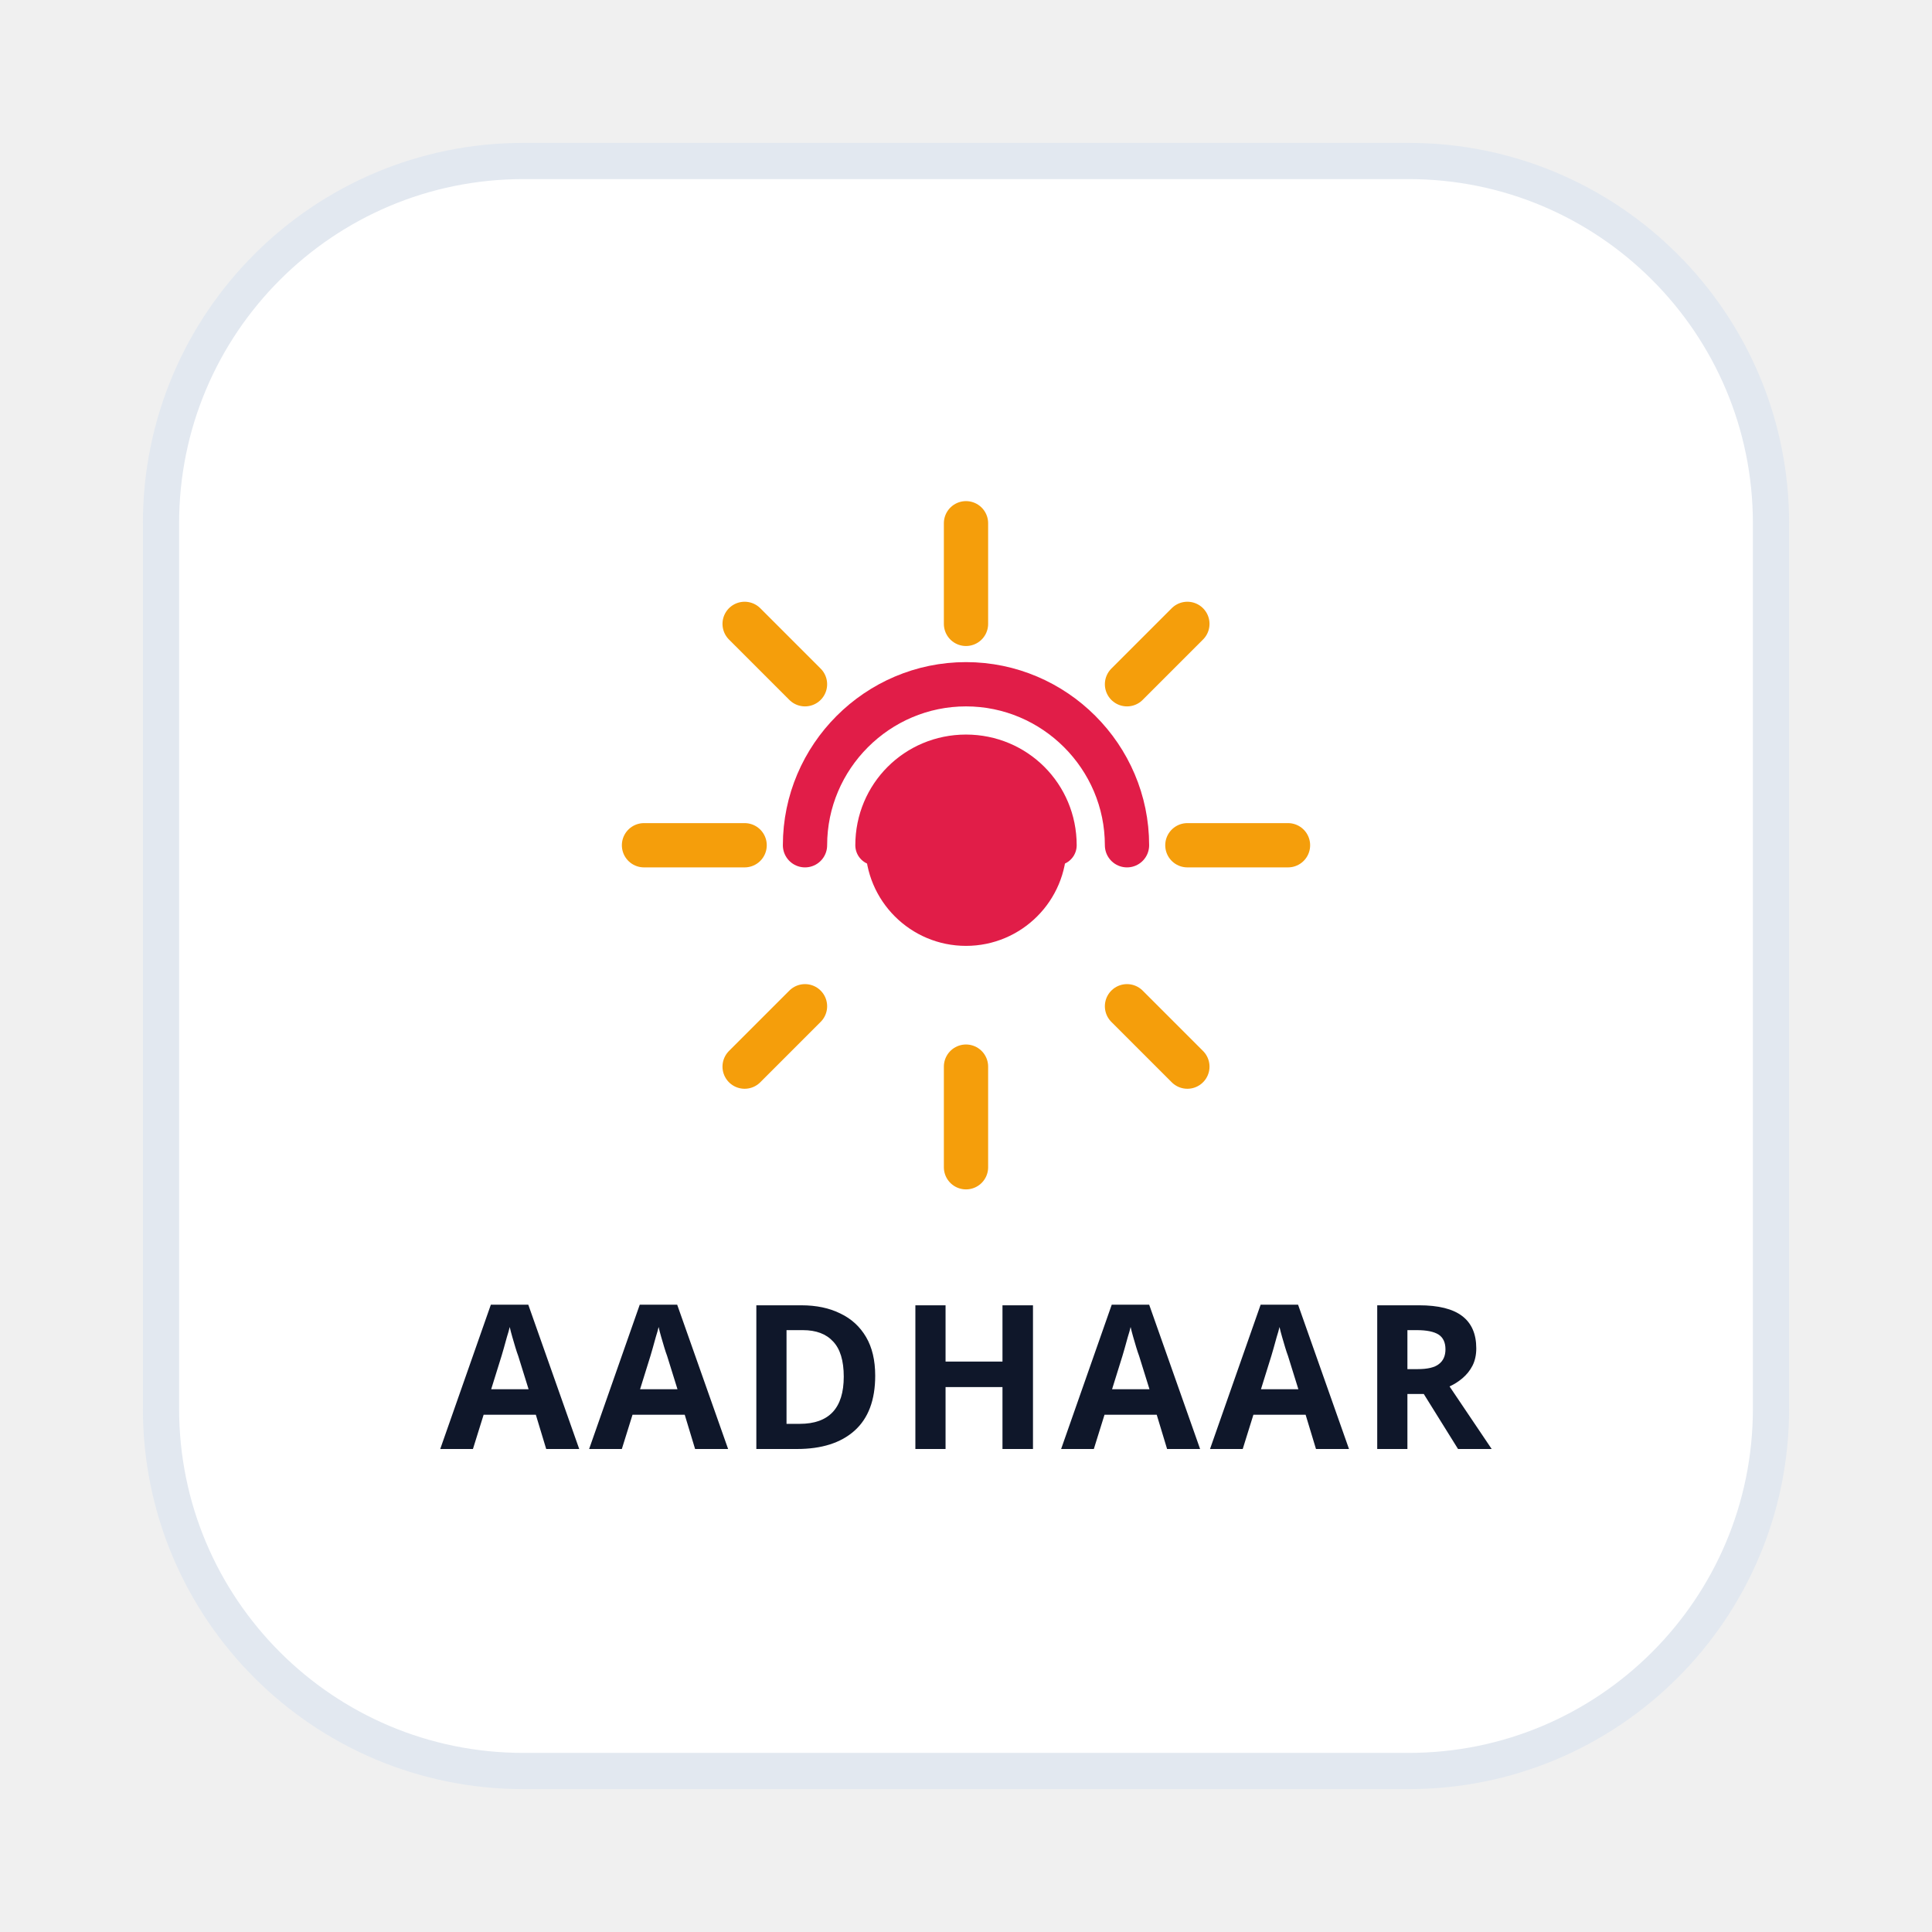
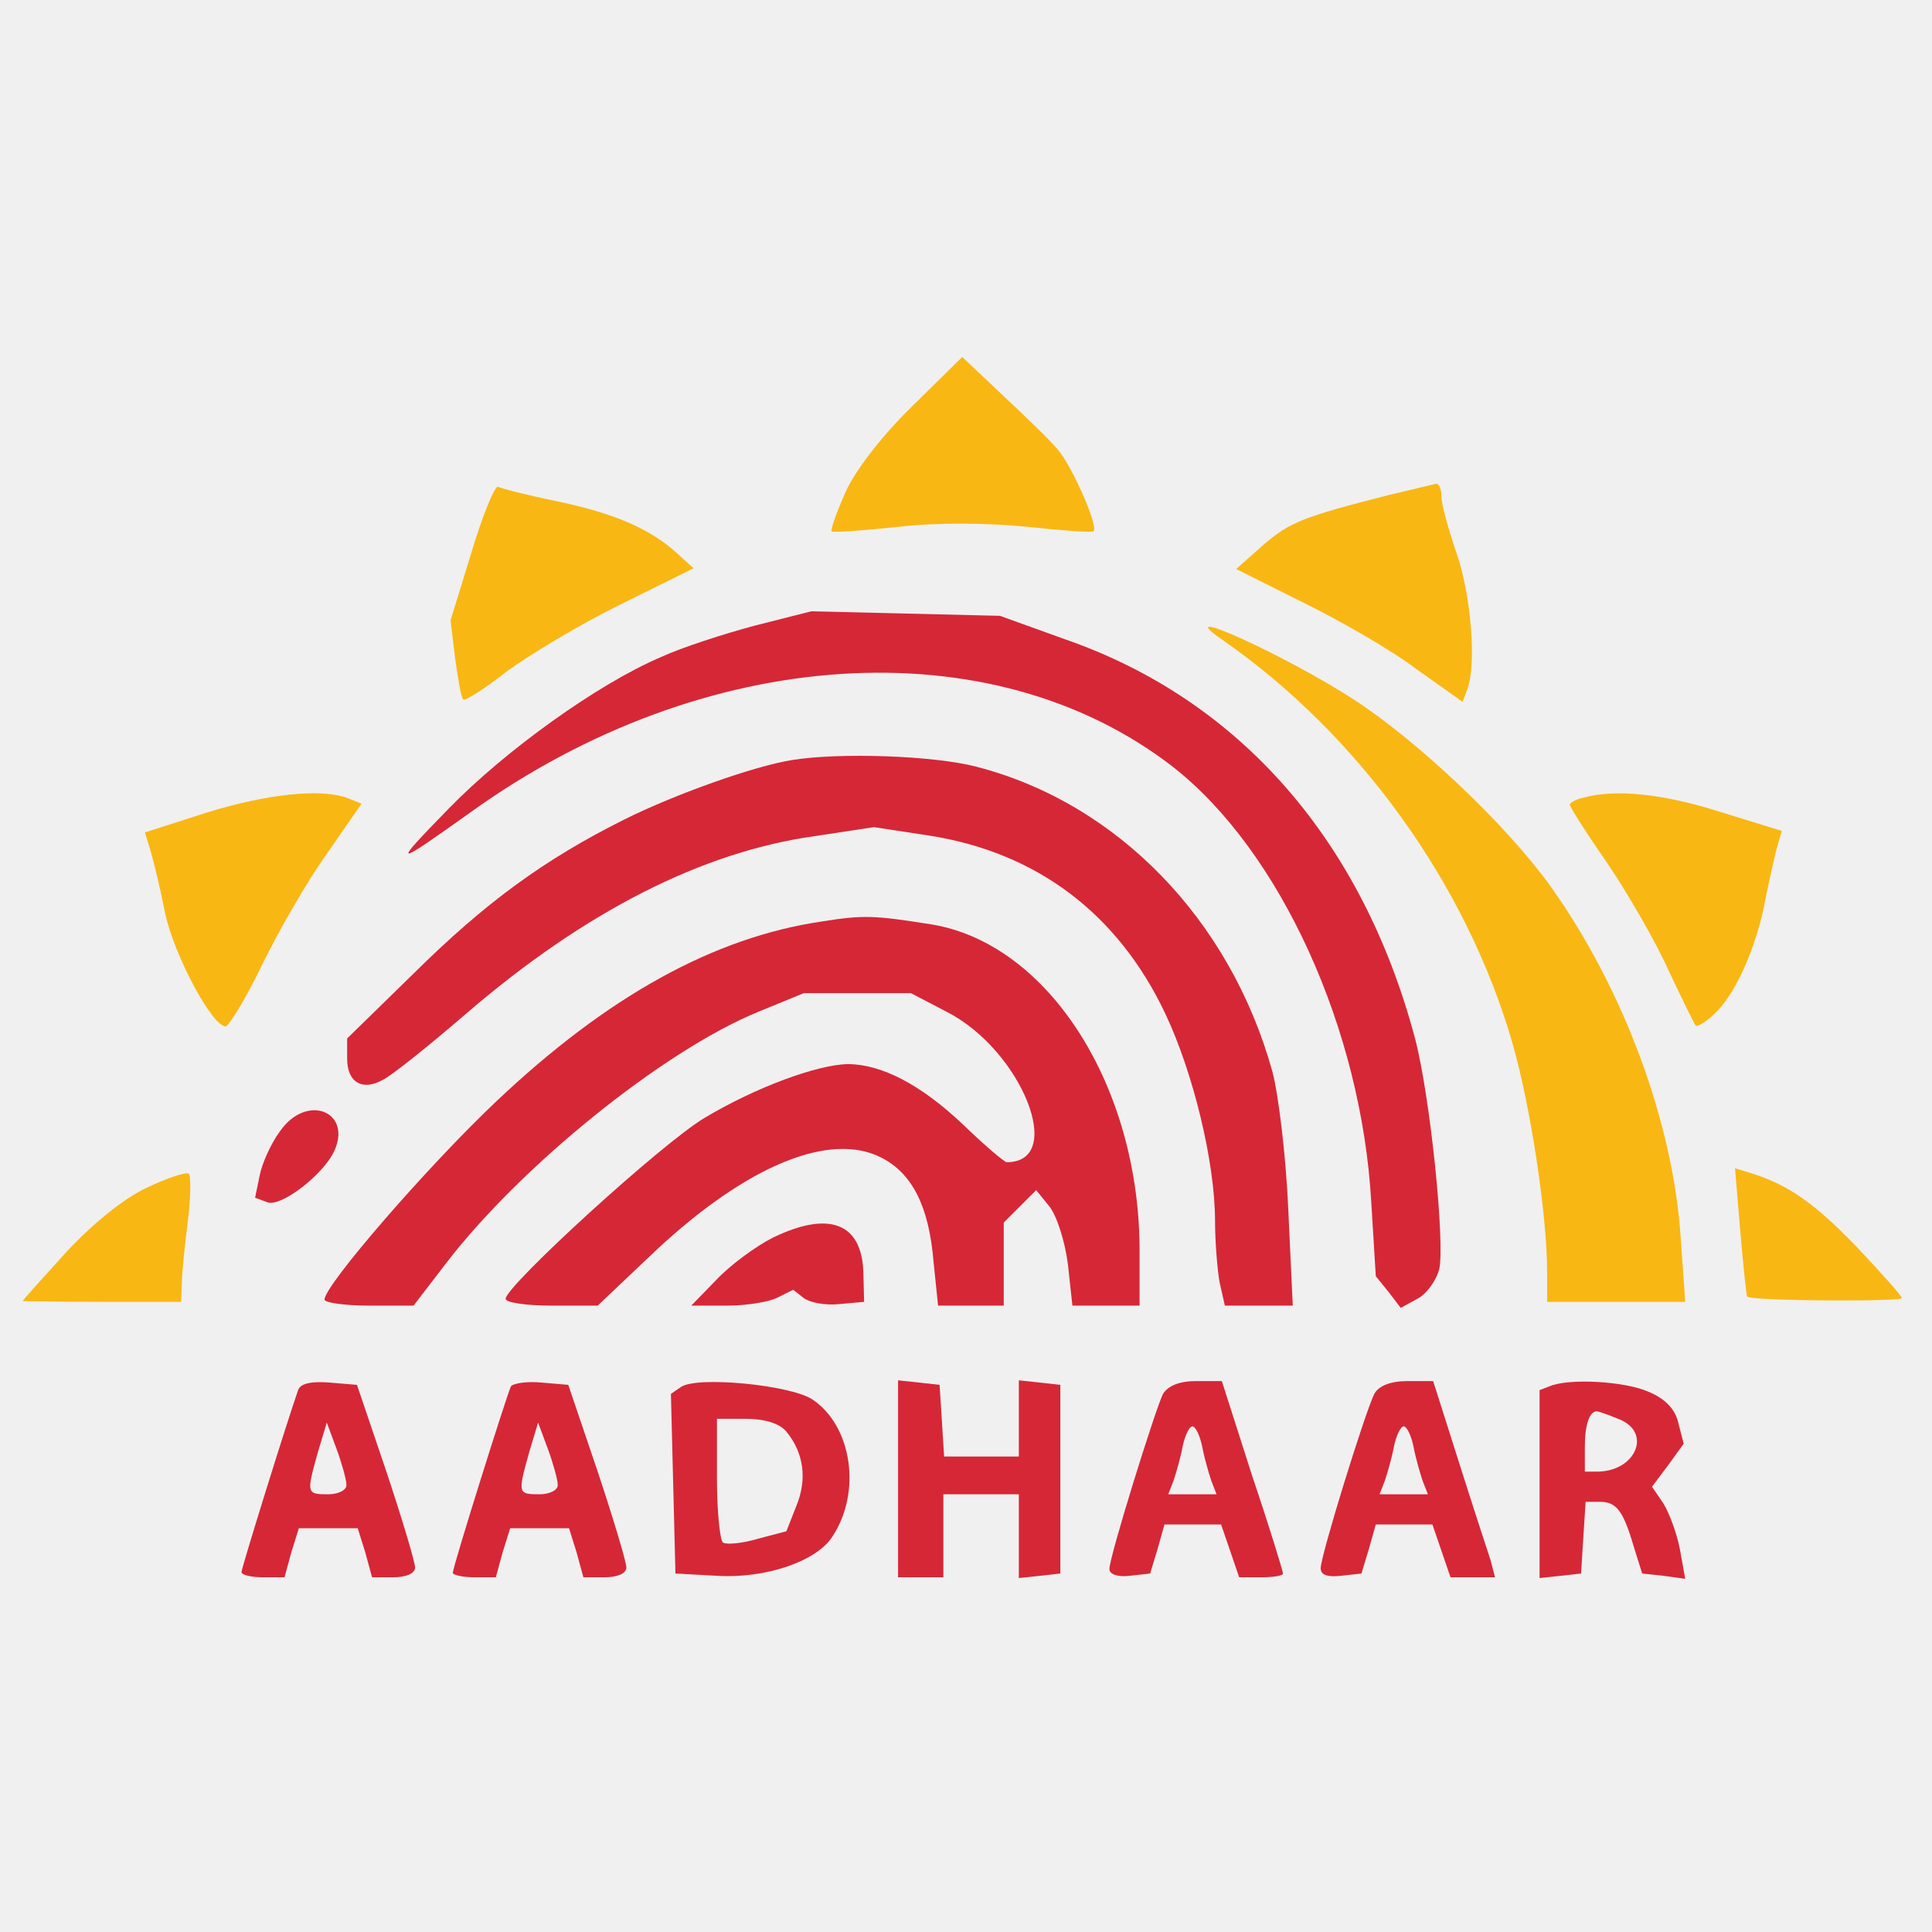
- <svg xmlns="http://www.w3.org/2000/svg" width="96" height="96" viewBox="0 0 96 96" fill="none">
-   <rect x="8" y="8" width="80" height="80" rx="18" fill="#FFFFFF" stroke="#E2E8F0" stroke-width="1.8" />
-   <circle cx="48" cy="42" r="5" fill="#E11D48" />
-   <path d="M48 26V31M48 53V58M32 42H37M59 42H64M37 31L40 34M56 50L59 53M37 53L40 50M56 34L59 31" stroke="#F59E0B" stroke-width="2.2" stroke-linecap="round" />
-   <path d="M40 42C40 37.6 43.6 34 48 34C52.4 34 56 37.6 56 42" stroke="#E11D48" stroke-width="2.2" stroke-linecap="round" />
-   <path d="M43.5 42C43.5 39.5 45.5 37.5 48 37.5C50.5 37.5 52.5 39.5 52.5 42" stroke="#E11D48" stroke-width="2" stroke-linecap="round" />
-   <text x="48" y="72" fill="#0F172A" font-family="system-ui, sans-serif" font-size="10" font-weight="800" text-anchor="middle" letter-spacing="0.5">AADHAAR</text>
+ <svg xmlns="http://www.w3.org/2000/svg" width="256" height="256" viewBox="0 0 256 256" role="img" aria-labelledby="title desc">
+   <g fill="#F9B713" transform="translate(0,256) scale(0.1,-0.1)">
+     <path d="M1208 2021 c-40 -39 -76 -86 -88 -114 -12 -27 -20 -50 -18 -51 1 -2 42 1 89 6 52 6 119 5 170 0 46 -5 86 -8 88 -6 7 6 -29 88 -48 109 -9 11 -42 43 -72 71 l-54 51 -67 -66z" />
+     <path d="M625 1829 l-28 -91 6 -50 c4 -28 8 -53 11 -55 2 -2 28 14 57 37 30 22 98 63 151 89 l97 48 -22 20 c-35 32 -83 53 -160 69 -39 8 -74 17 -77 19 -4 2 -20 -36 -35 -86z" />
+     <path d="M1840 1904 c-114 -29 -131 -36 -166 -66 l-36 -32 88 -44 c49 -24 117 -63 150 -88 l62 -44 6 16 c13 33 5 127 -14 181 -11 32 -20 65 -20 75 0 10 -3 17 -7 17 -5 -1 -33 -8 -63 -15z" />
+     <path d="M1620 1712 c180 -125 323 -323 384 -534 24 -83 46 -228 46 -303 l0 -40 91 0 92 0 -6 85 c-10 153 -76 330 -172 465 -58 81 -175 192 -261 248 -91 59 -248 130 -174 79z" />
+     <path d="M273 1483 l-81 -26 8 -26 c4 -14 13 -51 19 -82 12 -55 62 -149 80 -149 4 0 27 37 49 83 22 45 60 111 86 147 l45 65 -17 7 c-35 14 -109 6 -189 -19z" />
+     <path d="M2098 1503 c-10 -2 -18 -7 -18 -9 0 -3 22 -38 50 -78 27 -40 64 -104 81 -142 18 -38 34 -71 36 -73 1 -2 13 4 24 15 28 25 57 89 69 156 6 29 13 61 16 70 l5 17 -81 25 c-75 24 -139 31 -182 19z" />
+     <path d="M194 986 c-30 -14 -72 -48 -107 -86 -31 -34 -57 -63 -57 -64 0 0 47 -1 105 -1 l105 0 1 25 c0 14 4 51 8 83 4 32 4 60 1 62 -4 2 -29 -6 -56 -19z" />
+     <path d="M2306 928 c4 -46 8 -84 9 -86 5 -6 205 -7 205 -2 0 3 -27 33 -59 67 -57 59 -90 82 -139 98 l-23 7 7 -84z" />
+   </g>
+   <g fill="#D62737" transform="translate(0,256) scale(0.1,-0.1)">
+     <path d="M1000 1731 c-41 -11 -97 -29 -125 -42 -84 -36 -206 -124 -280 -200 -77 -79 -75 -79 29 -5 309 222 690 246 930 60 142 -111 250 -347 263 -577 l6 -98 17 -21 16 -21 22 12 c12 6 25 24 29 39 8 35 -12 230 -32 306 -70 263 -233 449 -464 529 l-86 31 -125 3 -125 3 -75 -19z" />
+     <path d="M1050 1553 c-51 -8 -157 -46 -223 -79 -106 -53 -184 -110 -279 -204 l-88 -86 0 -27 c0 -31 20 -43 47 -28 11 5 61 45 112 89 156 134 311 213 460 234 l79 12 72 -11 c143 -22 251 -103 314 -236 37 -78 66 -197 66 -275 0 -27 3 -64 6 -81 l7 -31 45 0 45 0 -6 128 c-3 70 -13 152 -21 182 -56 202 -206 356 -392 404 -57 15 -182 19 -244 9z" />
+     <path d="M1089 1339 c-143 -21 -284 -99 -431 -238 -91 -86 -228 -244 -228 -263 0 -4 26 -8 59 -8 l59 0 43 56 c99 129 287 281 413 333 l61 25 71 0 71 0 48 -25 c99 -51 158 -199 79 -199 -3 0 -29 22 -58 50 -56 53 -108 80 -153 80 -41 -1 -122 -31 -189 -71 -56 -33 -264 -223 -264 -240 0 -5 27 -9 61 -9 l61 0 77 73 c121 113 231 158 299 123 41 -21 63 -65 69 -138 l6 -58 43 0 44 0 0 55 0 55 22 22 21 21 17 -21 c10 -12 21 -46 25 -77 l6 -55 45 0 44 0 0 73 c0 217 -120 406 -275 432 -76 12 -90 13 -146 4z" />
+     <path d="M371 1061 c-12 -16 -24 -43 -27 -59 l-6 -29 16 -6 c17 -7 70 33 87 64 29 55 -34 82 -70 30z" />
+     <path d="M1024 920 c-22 -11 -56 -36 -74 -55 l-34 -35 48 0 c26 0 56 5 67 11 l20 10 14 -11 c8 -6 29 -10 47 -8 l33 3 -1 39 c-2 66 -46 82 -120 46z" />
+     <path d="M395 718 c-17 -49 -75 -236 -75 -241 0 -4 13 -7 29 -7 l28 0 9 33 10 32 39 0 39 0 10 -32 9 -33 28 0 c17 0 29 5 29 13 0 7 -17 64 -38 127 l-39 115 -36 3 c-24 2 -39 -1 -42 -10z m64 -125 c1 -7 -10 -13 -24 -13 -29 0 -29 1 -14 55 l12 40 13 -35 c7 -19 13 -41 13 -47z" />
+     <path d="M677 723 c-5 -10 -77 -239 -77 -247 0 -3 13 -6 29 -6 l28 0 9 33 10 32 39 0 39 0 10 -32 9 -33 28 0 c17 0 29 5 29 13 0 7 -17 64 -38 127 l-39 115 -35 3 c-20 2 -38 -1 -41 -5z m62 -130 c1 -7 -10 -13 -24 -13 -29 0 -29 1 -14 55 l12 40 13 -35 c7 -19 13 -41 13 -47z" />
+     <path d="M902 722 l-13 -9 3 -119 3 -119 55 -3 c64 -4 132 19 153 52 39 59 26 147 -27 182 -30 19 -153 31 -174 16z m140 -59 c23 -28 28 -63 13 -99 l-13 -33 -38 -10 c-20 -6 -41 -8 -46 -5 -4 3 -8 41 -8 85 l0 79 38 0 c25 0 45 -6 54 -17z" />
+     <path d="M1190 601 l0 -131 30 0 30 0 0 55 0 55 50 0 50 0 0 -56 0 -55 28 3 27 3 0 125 0 125 -27 3 -28 3 0 -50 0 -51 -49 0 -50 0 -3 48 -3 47 -27 3 -28 3 0 -130z" />
+     <path d="M1541 713 c-11 -23 -71 -216 -71 -232 0 -7 11 -11 27 -9 l27 3 10 33 9 32 38 0 37 0 12 -35 12 -35 29 0 c16 0 29 2 29 5 0 3 -18 62 -41 130 l-40 125 -34 0 c-22 0 -37 -6 -44 -17z m52 -70 c3 -16 9 -36 12 -45 l7 -18 -32 0 -32 0 7 18 c3 9 9 29 12 45 3 15 9 27 13 27 4 0 10 -12 13 -27z" />
+     <path d="M1821 713 c-12 -24 -71 -214 -71 -231 0 -9 9 -12 27 -10 l27 3 10 33 9 32 38 0 37 0 12 -35 12 -35 29 0 30 0 -6 23 c-4 12 -23 70 -42 130 l-34 107 -34 0 c-22 0 -38 -6 -44 -17z m52 -70 c3 -16 9 -36 12 -45 l7 -18 -32 0 -32 0 7 18 c3 9 9 29 12 45 3 15 9 27 13 27 4 0 10 -12 13 -27z" />
+     <path d="M2053 723 l-13 -5 0 -124 0 -125 28 3 27 3 3 48 3 47 19 0 c22 0 31 -12 45 -60 l11 -35 28 -3 29 -4 -7 39 c-4 21 -14 48 -22 61 l-15 22 21 28 21 29 -7 27 c-4 19 -18 33 -40 42 -32 14 -106 18 -131 7z m91 -43 c46 -17 24 -70 -28 -70 l-16 0 0 33 c0 29 6 47 16 47 1 0 14 -4 28 -10z" />
+   </g>
</svg>
